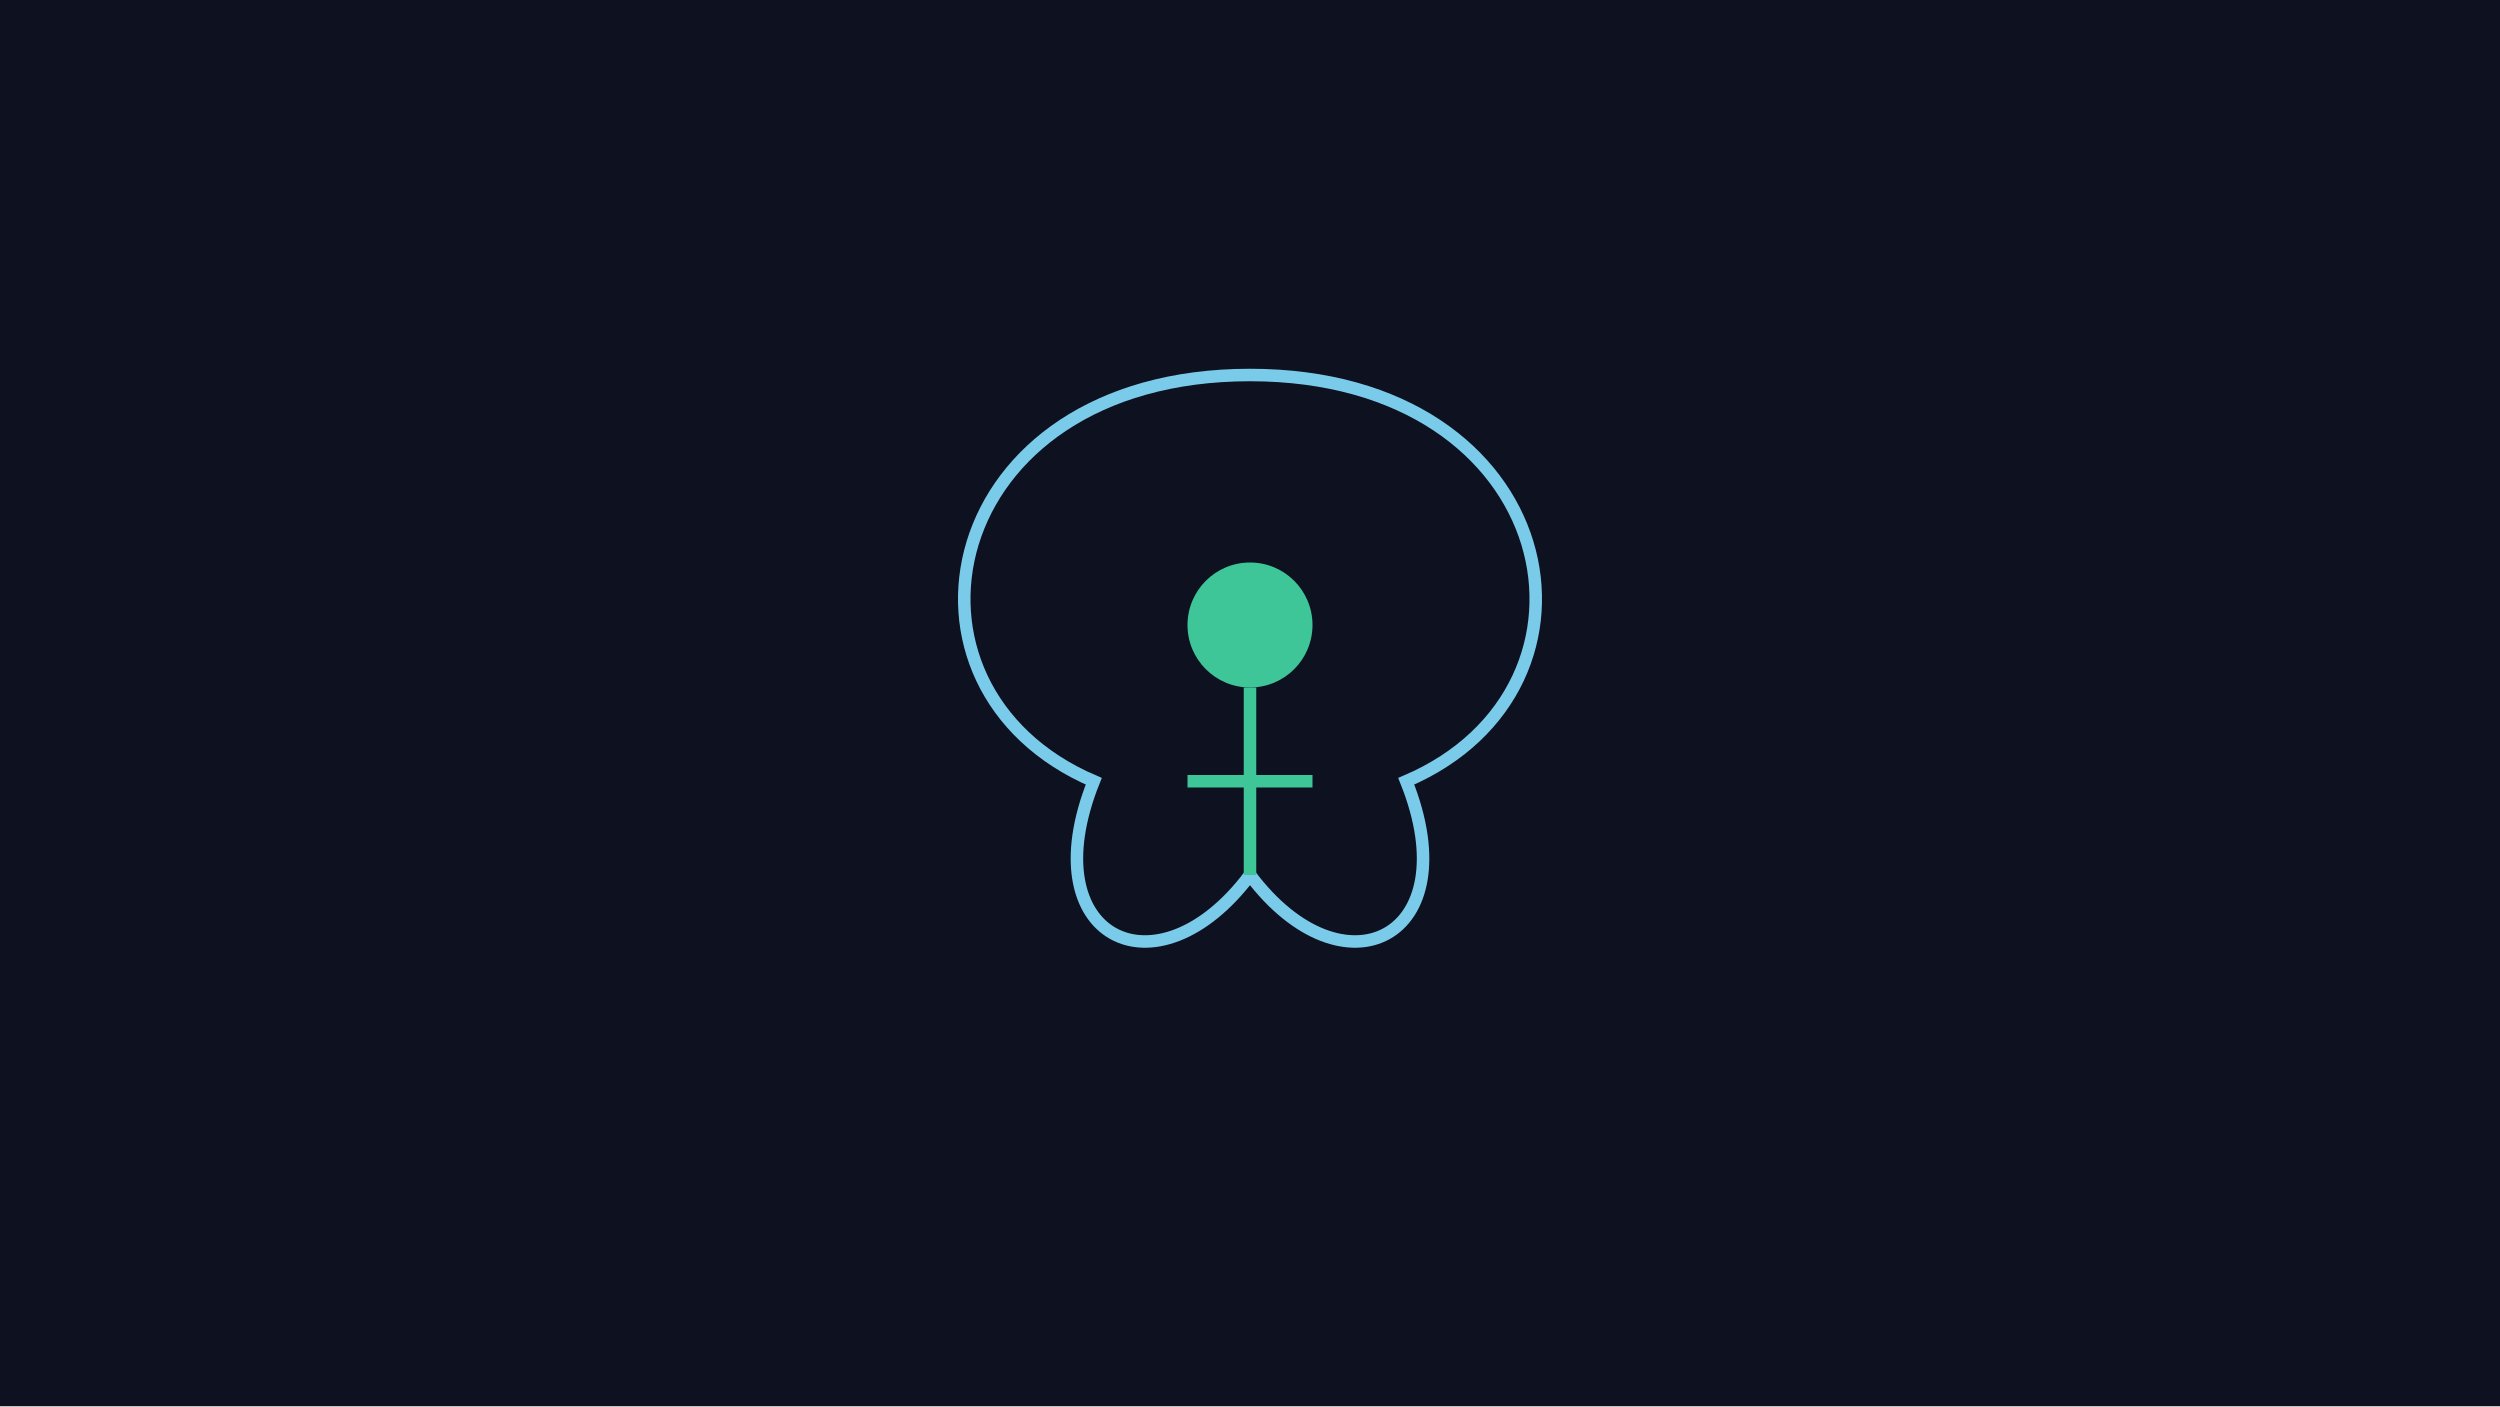
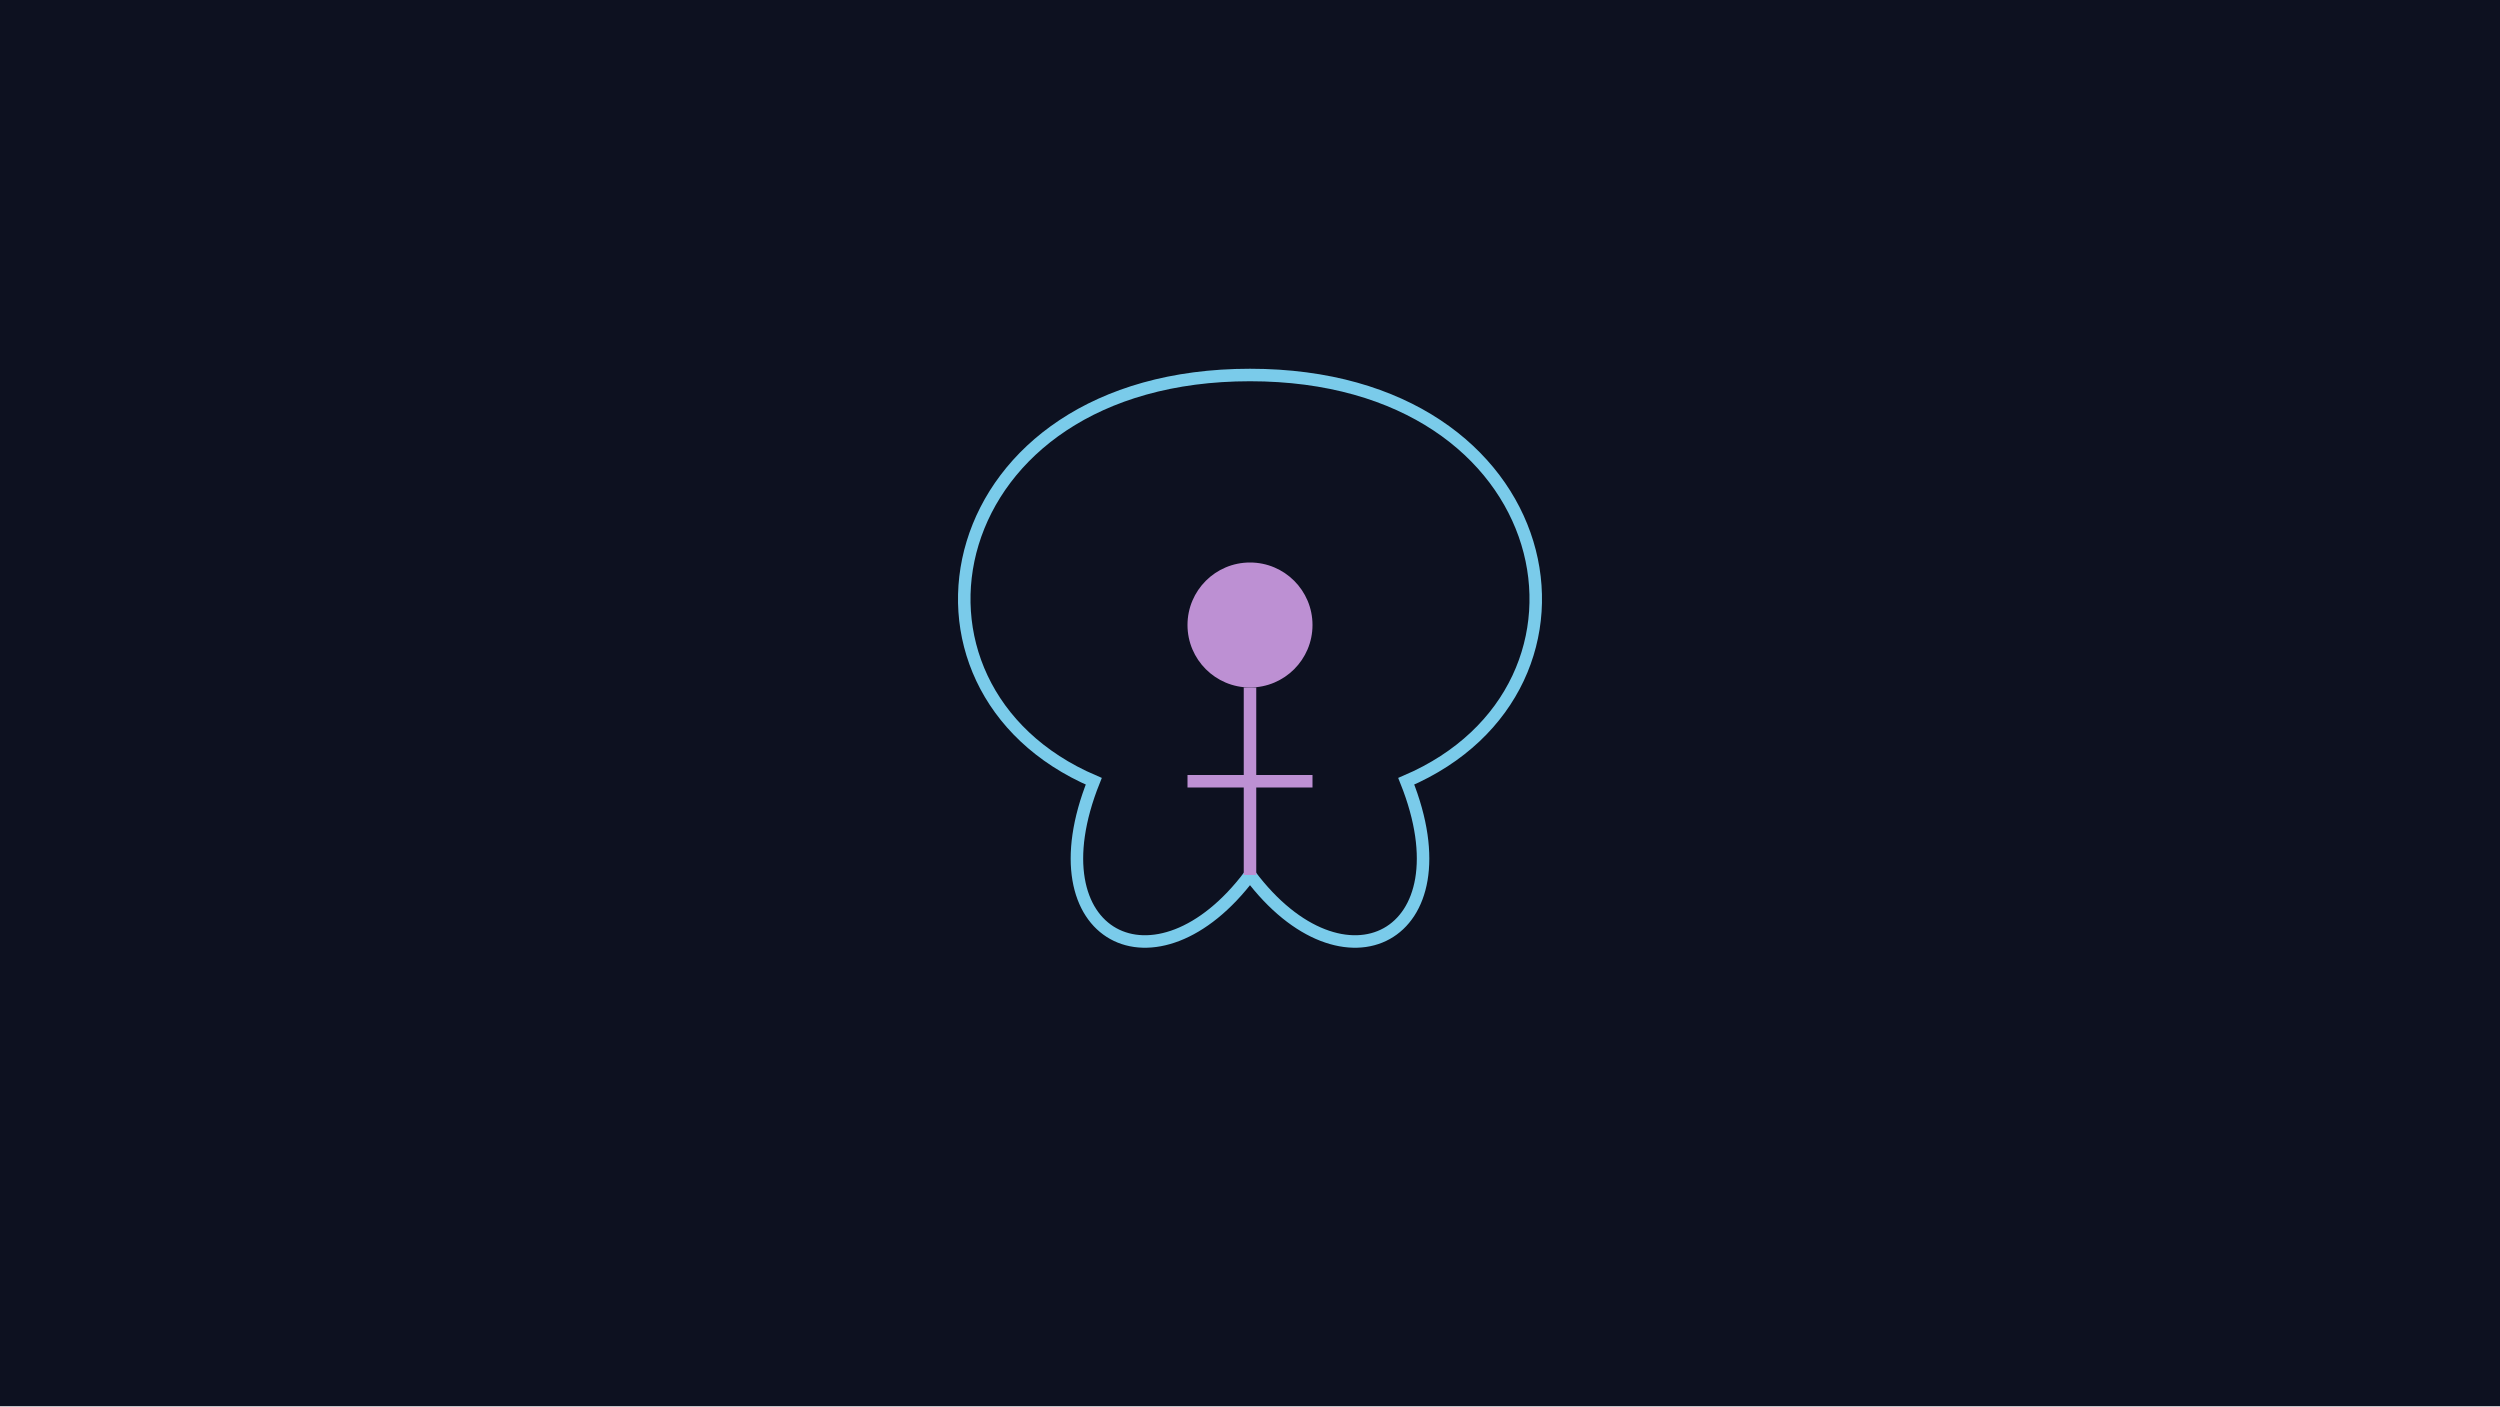
<svg xmlns="http://www.w3.org/2000/svg" viewBox="0 0 800 450">
  <rect width="800" height="450" fill="#0d1120" />
  <path d="M400 120 C300 120 280 220 350 250 C330 300 370 320 400 280 C430 320 470 300 450 250 C520 220 500 120 400 120 Z" fill="none" stroke="#7acbea" stroke-width="4" />
-   <circle cx="400" cy="200" r="20" fill="#3ec699" />
-   <path d="M400 220 L400 280 M380 250 L420 250" stroke="#3ec699" stroke-width="4" />
+   <circle cx="400" cy="200" r="20" fill="#BD90D3" />
+   <path d="M400 220 L400 280 M380 250 L420 250" stroke="#BD90D3" stroke-width="4" />
</svg>
